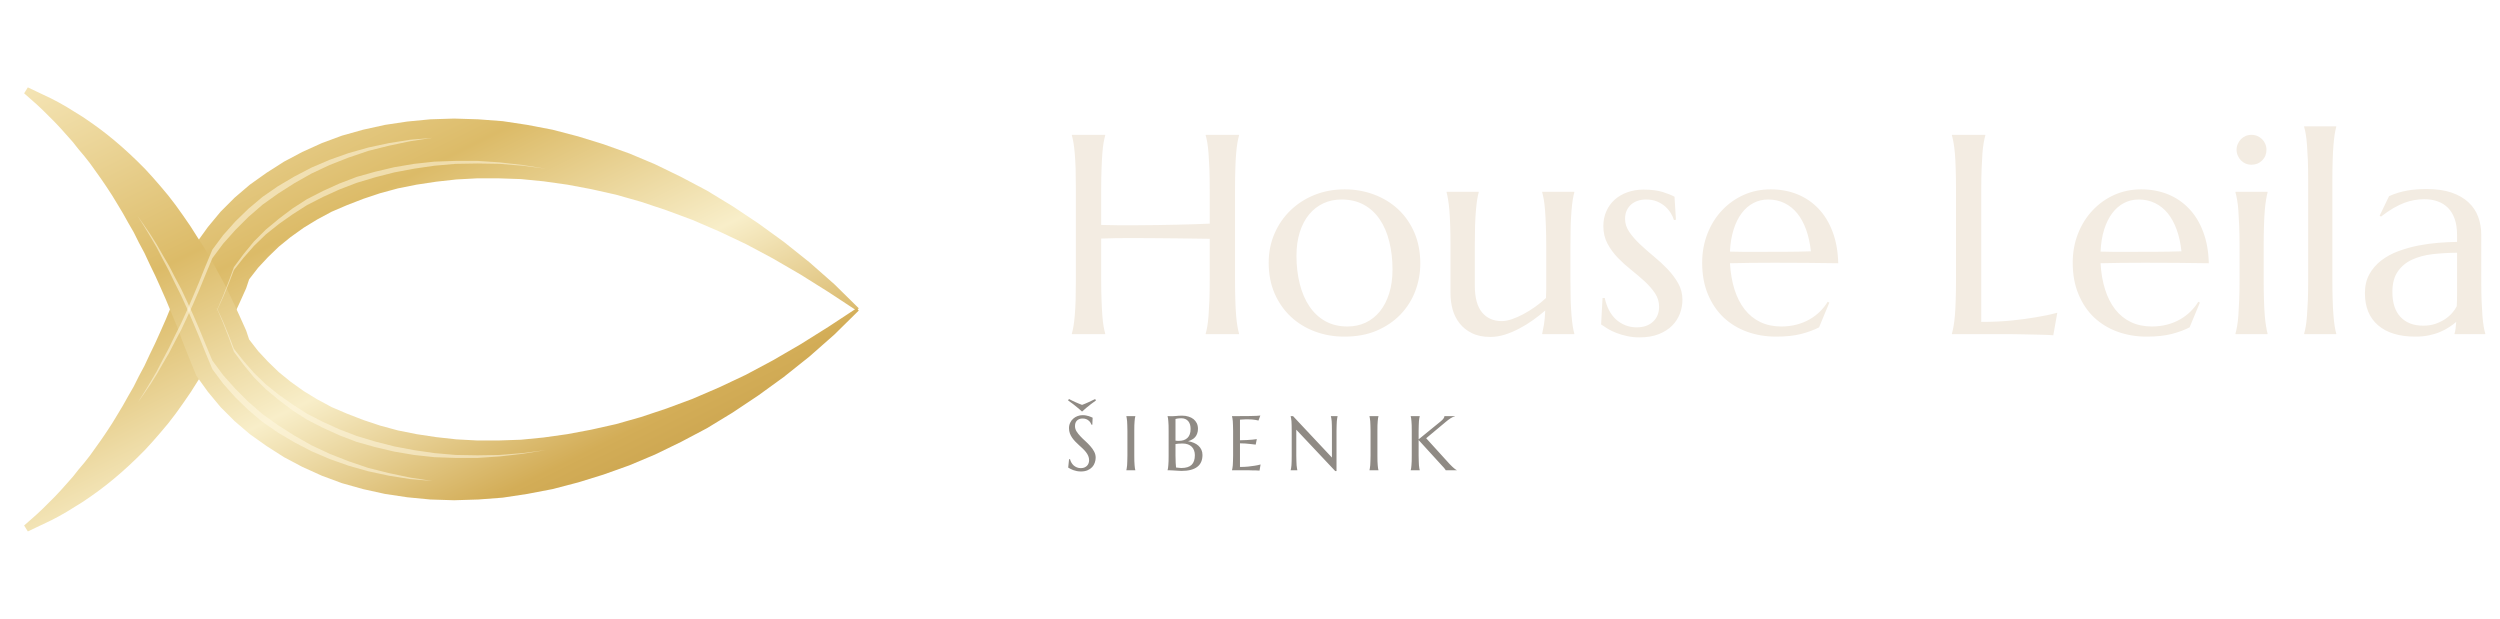
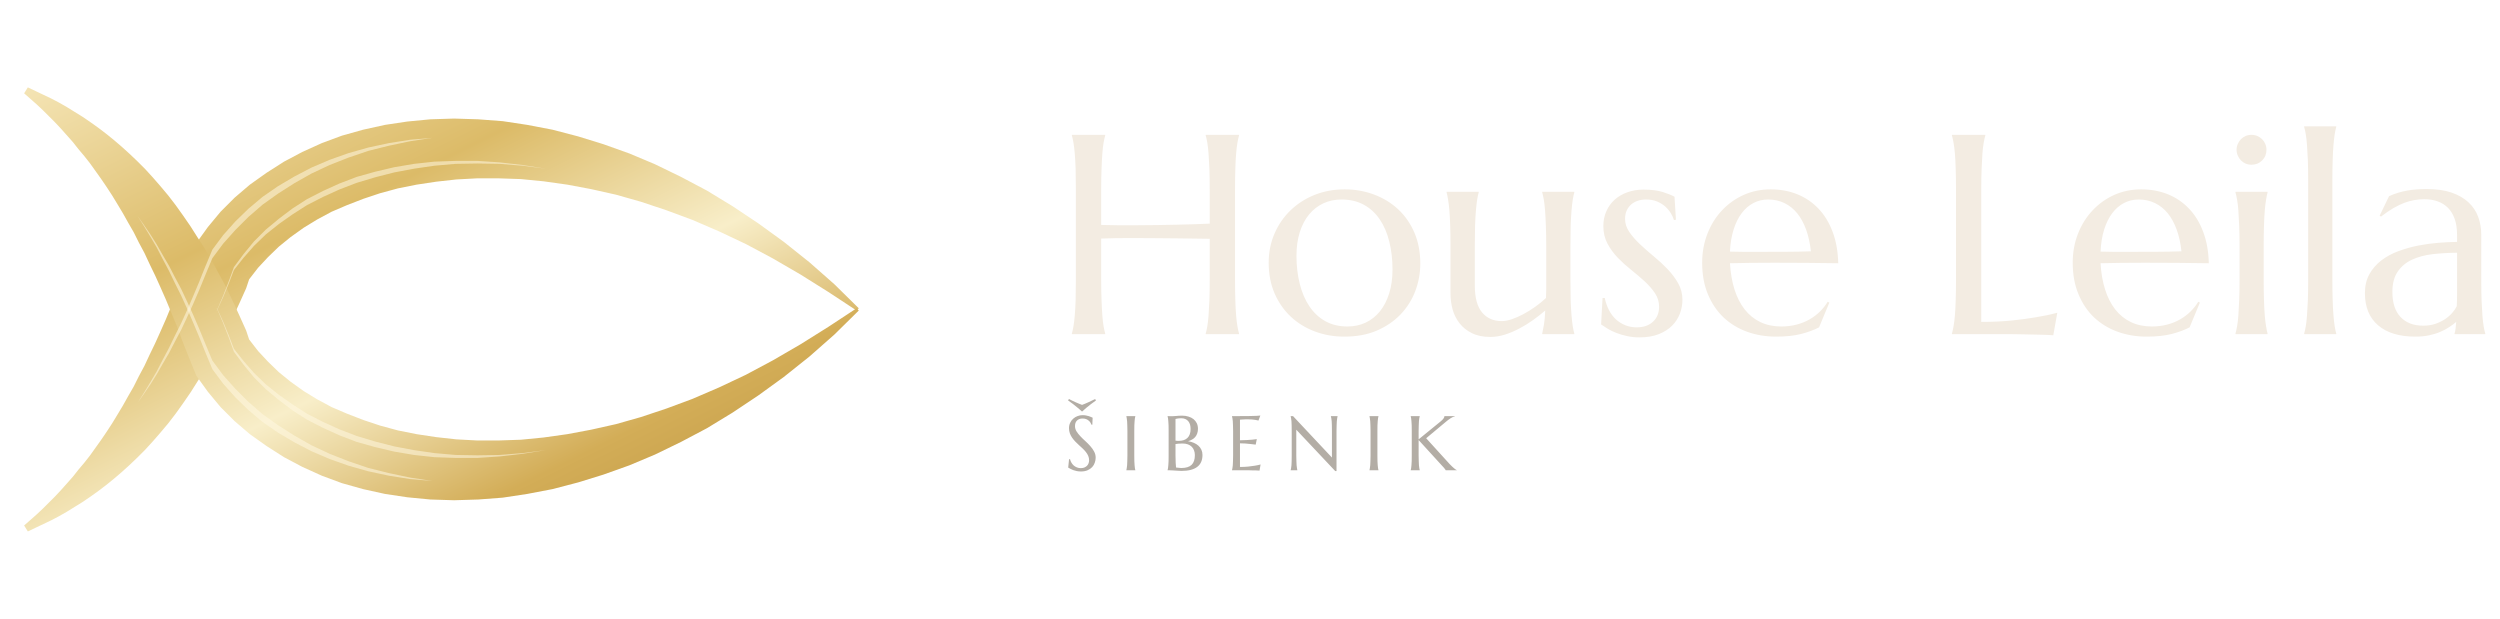
<svg xmlns="http://www.w3.org/2000/svg" viewBox="0 0 404 100" role="img" aria-label="House Leila, Šibenik">
  <defs>
    <linearGradient id="g" x1="0" y1="0" x2="1" y2="1">
      <stop offset="0" stop-color="#f4e4b4" />
      <stop offset=".3" stop-color="#dcbb68" />
      <stop offset=".55" stop-color="#f8eec9" />
      <stop offset=".78" stop-color="#d3ad57" />
      <stop offset="1" stop-color="#bb9440" />
    </linearGradient>
  </defs>
  <g transform="translate(0 5.0) scale(0.6)">
    <g fill="url(#g)">
      <path d="M7.5,134.8 9.6,133.8 11.7,132.8 13.8,131.8 15.9,130.7 18.0,129.5 20.1,128.2 22.2,126.9 24.4,125.4 26.5,123.9 28.6,122.3 30.7,120.6 32.8,118.8 34.9,116.9 37.0,114.9 39.1,112.8 41.2,110.5 43.2,108.2 45.3,105.7 47.3,103.1 49.3,100.3 51.3,97.4 53.2,94.4 55.2,91.3 57.1,88.0 59.0,84.5 60.9,81.0 62.7,77.2 64.5,73.3 66.3,69.3 67.1,66.9 69.5,63.8 72.2,60.9 75.1,58.1 78.3,55.5 81.8,53.0 85.4,50.8 89.3,48.7 93.5,46.9 97.9,45.2 102.4,43.7 107.2,42.4 112.2,41.4 117.5,40.6 122.9,40.0 128.5,39.7 134.3,39.7 140.3,39.9 146.4,40.5 152.8,41.4 159.2,42.6 165.9,44.1 172.6,46.0 179.5,48.3 186.5,50.9 193.7,54.0 200.9,57.4 208.2,61.3 215.6,65.6 223.1,70.3 230.7,75.3 L231.3,74.7 224.7,68.2 218.0,62.3 211.1,56.8 204.2,51.8 197.3,47.2 190.4,43.0 183.4,39.3 176.4,35.9 169.5,33.0 162.5,30.5 155.7,28.4 148.8,26.6 142.0,25.3 135.4,24.3 128.8,23.8 122.3,23.6 115.9,23.8 109.7,24.4 103.7,25.3 97.8,26.6 92.1,28.2 86.7,30.2 81.4,32.6 76.5,35.2 71.8,38.2 67.3,41.4 63.2,44.9 59.4,48.7 56.0,52.8 52.9,57.1 50.5,63.0 49.0,66.8 47.6,70.6 46.1,74.2 44.7,77.6 43.2,81.0 41.8,84.1 40.3,87.2 38.9,90.2 37.4,93.0 36.0,95.8 34.5,98.4 33.1,100.9 31.6,103.4 30.2,105.7 28.7,108.0 27.2,110.2 25.7,112.3 24.2,114.4 22.7,116.3 21.1,118.2 19.6,120.1 18.0,121.9 16.4,123.7 14.8,125.4 13.2,127.0 11.6,128.6 9.9,130.2 8.2,131.7 6.5,133.2 Z" />
      <path d="M6.5,16.8 8.2,18.3 9.9,19.8 11.6,21.4 13.2,23.0 14.8,24.6 16.4,26.3 18.0,28.1 19.6,29.9 21.1,31.8 22.7,33.7 24.2,35.6 25.7,37.7 27.2,39.8 28.7,42.0 30.2,44.3 31.6,46.6 33.1,49.1 34.5,51.6 36.0,54.2 37.4,57.0 38.9,59.8 40.3,62.8 41.8,65.9 43.2,69.0 44.7,72.4 46.1,75.8 47.6,79.4 49.0,83.2 50.5,87.0 52.9,92.9 56.0,97.2 59.4,101.3 63.2,105.1 67.3,108.6 71.8,111.8 76.5,114.8 81.4,117.4 86.7,119.8 92.1,121.8 97.8,123.4 103.7,124.7 109.7,125.6 115.9,126.2 122.3,126.4 128.8,126.2 135.4,125.7 142.0,124.7 148.8,123.4 155.7,121.6 162.5,119.5 169.5,117.0 176.4,114.1 183.4,110.7 190.4,107.0 197.3,102.8 204.2,98.2 211.1,93.2 218.0,87.7 224.7,81.8 231.3,75.3 L230.7,74.7 223.1,79.7 215.6,84.4 208.2,88.7 200.9,92.6 193.7,96.0 186.5,99.1 179.5,101.7 172.6,104.0 165.9,105.9 159.2,107.4 152.8,108.6 146.4,109.5 140.3,110.1 134.3,110.3 128.5,110.3 122.9,110.0 117.5,109.4 112.2,108.6 107.2,107.6 102.4,106.3 97.9,104.8 93.5,103.1 89.3,101.3 85.4,99.2 81.8,97.0 78.3,94.5 75.1,91.9 72.2,89.1 69.5,86.2 67.1,83.1 66.3,80.7 64.5,76.7 62.7,72.8 60.9,69.0 59.0,65.5 57.1,62.0 55.2,58.7 53.2,55.6 51.3,52.6 49.3,49.7 47.3,46.9 45.3,44.3 43.2,41.8 41.2,39.5 39.1,37.2 37.0,35.1 34.9,33.1 32.8,31.2 30.7,29.4 28.6,27.7 26.5,26.1 24.4,24.6 22.2,23.1 20.1,21.8 18.0,20.5 15.9,19.3 13.8,18.2 11.7,17.2 9.6,16.2 7.5,15.2 Z" />
    </g>
    <g>
      <path d="M37.1,100.1 38.8,97.4 40.5,94.6 42.2,91.7 43.8,88.6 45.5,85.4 47.1,82.1 48.8,78.7 50.4,75.2 52.0,71.5 53.6,67.7 55.2,63.7 57.2,58.9 60.1,55.0 63.4,51.3 66.9,47.9 70.7,44.7 74.9,41.8 79.3,39.2 83.9,36.8 88.8,34.7 93.9,32.9 99.2,31.4 104.8,30.2 110.5,29.3 116.4,28.8 L116.4,28.8 110.5,29.7 104.8,30.9 99.2,32.3 93.9,34.1 88.8,36.1 83.9,38.4 79.3,41.0 74.9,43.8 70.7,46.8 66.9,50.1 63.4,53.6 60.1,57.3 57.2,61.2 55.2,66.0 53.6,69.9 52.0,73.6 50.4,77.1 48.8,80.5 47.1,83.7 45.5,86.8 43.8,89.7 42.2,92.5 40.5,95.2 38.8,97.7 37.1,100.1 Z" fill="#fff8e2" opacity=".55" />
      <path d="M58.4,75.3 60.1,71.3 61.7,67.2 63.0,63.6 65.6,60.1 68.4,56.7 71.6,53.5 75.1,50.6 78.8,47.8 82.7,45.3 87.0,43.1 91.4,41.1 96.1,39.3 101.1,37.9 106.2,36.7 111.5,35.8 117.0,35.2 122.7,35.0 128.6,35.0 134.6,35.4 140.7,36.1 147.0,37.1 L147.0,37.1 140.7,36.3 134.6,35.8 128.6,35.7 122.7,35.8 117.0,36.3 111.5,37.1 106.2,38.1 101.1,39.4 96.1,40.9 91.4,42.7 87.0,44.7 82.7,46.9 78.8,49.4 75.1,52.0 71.6,54.8 68.4,57.9 65.6,61.1 63.0,64.4 61.7,67.8 60.1,71.7 58.4,75.4 Z" fill="#fff8e2" opacity=".55" />
      <path d="M37.1,49.9 38.8,52.3 40.5,54.8 42.2,57.5 43.8,60.3 45.5,63.2 47.1,66.3 48.8,69.5 50.4,72.9 52.0,76.4 53.6,80.1 55.2,84.0 57.2,88.8 60.1,92.7 63.4,96.4 66.9,99.9 70.7,103.2 74.9,106.2 79.3,109.0 83.9,111.6 88.8,113.9 93.9,115.9 99.2,117.7 104.8,119.1 110.5,120.3 116.4,121.2 L116.4,121.2 110.5,120.7 104.8,119.8 99.2,118.6 93.9,117.1 88.8,115.3 83.9,113.2 79.3,110.8 74.9,108.2 70.7,105.3 66.9,102.1 63.4,98.7 60.1,95.0 57.2,91.1 55.2,86.3 53.6,82.3 52.0,78.5 50.4,74.8 48.8,71.3 47.1,67.9 45.5,64.6 43.8,61.4 42.2,58.3 40.5,55.4 38.8,52.6 37.1,49.9 Z" fill="#fff8e2" opacity=".55" />
      <path d="M58.4,74.6 60.1,78.3 61.7,82.2 63.0,85.6 65.6,88.9 68.4,92.1 71.6,95.2 75.1,98.0 78.8,100.6 82.7,103.1 87.0,105.3 91.4,107.3 96.1,109.1 101.1,110.6 106.2,111.9 111.5,112.9 117.0,113.7 122.7,114.2 128.6,114.3 134.6,114.2 140.7,113.7 147.0,112.9 L147.0,112.9 140.7,113.9 134.6,114.6 128.6,115.0 122.7,115.0 117.0,114.8 111.5,114.2 106.2,113.3 101.1,112.1 96.1,110.7 91.4,108.9 87.0,106.9 82.7,104.7 78.8,102.2 75.1,99.4 71.6,96.5 68.4,93.3 65.6,89.9 63.0,86.4 61.7,82.8 60.1,78.7 58.4,74.7 Z" fill="#fff8e2" opacity=".55" />
    </g>
  </g>
  <g transform="translate(170.0 54)">
    <path d="M25.49 -15.41Q24.59 -15.43 23.25 -15.44Q21.9 -15.45 20.32 -15.48Q18.73 -15.5 17.01 -15.51Q15.3 -15.52 13.66 -15.53Q12.02 -15.54 10.53 -15.52Q9.05 -15.5 7.95 -15.45V-8.78Q7.95 -6.87 8.01 -5.45Q8.06 -4.02 8.14 -2.99Q8.22 -1.95 8.34 -1.26Q8.47 -0.56 8.6 -0.09V0H3.21V-0.09Q3.35 -0.56 3.47 -1.26Q3.59 -1.95 3.68 -2.99Q3.77 -4.02 3.82 -5.45Q3.86 -6.87 3.86 -8.78V-23.4Q3.86 -25.31 3.82 -26.74Q3.77 -28.17 3.68 -29.21Q3.59 -30.25 3.47 -30.95Q3.35 -31.65 3.21 -32.12V-32.21H8.6V-32.12Q8.47 -31.65 8.34 -30.95Q8.22 -30.25 8.14 -29.21Q8.06 -28.17 8.01 -26.74Q7.95 -25.31 7.95 -23.4V-17.65Q9.12 -17.61 10.6 -17.6Q12.08 -17.59 13.7 -17.6Q15.32 -17.61 16.99 -17.63Q18.67 -17.65 20.23 -17.69Q21.79 -17.72 23.15 -17.77Q24.5 -17.81 25.49 -17.86V-23.4Q25.49 -25.31 25.44 -26.74Q25.38 -28.17 25.3 -29.21Q25.22 -30.25 25.1 -30.95Q24.98 -31.65 24.84 -32.12V-32.21H30.23V-32.12Q30.1 -31.65 29.97 -30.95Q29.85 -30.25 29.76 -29.21Q29.67 -28.17 29.63 -26.74Q29.58 -25.31 29.58 -23.4V-8.78Q29.58 -6.87 29.63 -5.45Q29.67 -4.02 29.76 -2.99Q29.85 -1.95 29.97 -1.26Q30.1 -0.56 30.23 -0.09V0H24.84V-0.09Q24.98 -0.56 25.1 -1.26Q25.22 -1.95 25.3 -2.99Q25.38 -4.02 25.44 -5.45Q25.49 -6.87 25.49 -8.78ZM35.02 -11.54Q35.02 -14.08 35.96 -16.25Q36.9 -18.42 38.55 -20.01Q40.21 -21.61 42.45 -22.51Q44.7 -23.4 47.28 -23.4Q49.82 -23.4 52.05 -22.56Q54.29 -21.72 55.95 -20.17Q57.61 -18.62 58.57 -16.4Q59.52 -14.17 59.52 -11.41Q59.52 -9.1 58.71 -6.96Q57.9 -4.83 56.33 -3.19Q54.76 -1.55 52.48 -0.57Q50.2 0.4 47.24 0.4Q44.72 0.4 42.5 -0.43Q40.27 -1.26 38.61 -2.81Q36.95 -4.36 35.98 -6.57Q35.02 -8.78 35.02 -11.54ZM47.75 -1.24Q49.35 -1.24 50.68 -1.86Q52.02 -2.49 52.99 -3.68Q53.95 -4.87 54.49 -6.58Q55.03 -8.29 55.03 -10.44Q55.03 -12.87 54.51 -14.95Q54 -17.03 52.97 -18.54Q51.95 -20.06 50.4 -20.91Q48.85 -21.76 46.79 -21.76Q45.19 -21.76 43.87 -21.15Q42.54 -20.53 41.56 -19.36Q40.59 -18.19 40.05 -16.5Q39.51 -14.8 39.51 -12.65Q39.51 -10.22 40.04 -8.13Q40.56 -6.04 41.6 -4.5Q42.63 -2.96 44.17 -2.1Q45.71 -1.24 47.75 -1.24ZM68.33 -7.86Q68.33 -4.9 69.51 -3.5Q70.68 -2.11 72.68 -2.11Q73.4 -2.11 74.3 -2.41Q75.2 -2.72 76.15 -3.22Q77.11 -3.73 78.06 -4.4Q79.02 -5.08 79.83 -5.84Q79.87 -6.49 79.87 -7.22Q79.87 -7.95 79.87 -8.78V-14.22Q79.87 -16.13 79.81 -17.55Q79.76 -18.98 79.68 -20.01Q79.6 -21.05 79.48 -21.74Q79.35 -22.44 79.22 -22.91V-23H84.41V-22.91Q84.27 -22.44 84.16 -21.74Q84.05 -21.05 83.96 -20.01Q83.87 -18.98 83.82 -17.55Q83.78 -16.13 83.78 -14.22V-8.78Q83.78 -6.87 83.82 -5.45Q83.87 -4.02 83.96 -2.99Q84.05 -1.95 84.16 -1.26Q84.27 -0.56 84.41 -0.09V0H79.22V-0.09Q79.35 -0.65 79.5 -1.53Q79.65 -2.4 79.71 -3.82Q78.79 -3.03 77.73 -2.27Q76.66 -1.5 75.5 -0.9Q74.35 -0.29 73.17 0.08Q71.99 0.45 70.84 0.45Q69.09 0.45 67.87 -0.16Q66.64 -0.76 65.87 -1.75Q65.09 -2.74 64.74 -4Q64.4 -5.26 64.4 -6.58V-14.22Q64.4 -16.13 64.35 -17.55Q64.31 -18.98 64.22 -20.01Q64.13 -21.05 64.01 -21.74Q63.9 -22.44 63.77 -22.91V-23H68.96V-22.91Q68.82 -22.44 68.71 -21.74Q68.6 -21.05 68.51 -20.01Q68.42 -18.98 68.37 -17.55Q68.33 -16.13 68.33 -14.22ZM100.83 -18.49 100.51 -18.44Q100.36 -18.96 100.01 -19.54Q99.66 -20.12 99.11 -20.62Q98.56 -21.11 97.78 -21.44Q97.01 -21.76 96 -21.76Q95.3 -21.76 94.68 -21.56Q94.07 -21.36 93.61 -20.97Q93.15 -20.57 92.88 -19.99Q92.61 -19.41 92.61 -18.62Q92.61 -17.52 93.29 -16.52Q93.98 -15.52 95.01 -14.54Q96.04 -13.57 97.24 -12.58Q98.45 -11.59 99.48 -10.51Q100.51 -9.43 101.2 -8.21Q101.88 -6.99 101.88 -5.57Q101.88 -4.42 101.48 -3.34Q101.07 -2.25 100.23 -1.39Q99.39 -0.54 98.08 -0.01Q96.76 0.52 94.94 0.52Q93.86 0.52 92.93 0.31Q92 0.11 91.23 -0.19Q90.45 -0.49 89.83 -0.86Q89.21 -1.24 88.74 -1.57L88.97 -5.84H89.33Q89.55 -4.78 90 -3.91Q90.45 -3.03 91.11 -2.41Q91.78 -1.8 92.63 -1.45Q93.48 -1.1 94.49 -1.1Q96.16 -1.1 97.13 -2.02Q98.11 -2.94 98.11 -4.42Q98.11 -5.62 97.45 -6.61Q96.78 -7.61 95.77 -8.54Q94.76 -9.46 93.61 -10.38Q92.45 -11.3 91.44 -12.34Q90.43 -13.39 89.77 -14.63Q89.1 -15.88 89.1 -17.47Q89.1 -18.78 89.59 -19.87Q90.07 -20.96 90.93 -21.73Q91.8 -22.51 92.99 -22.93Q94.18 -23.36 95.59 -23.36Q97.46 -23.36 98.7 -22.97Q99.95 -22.57 100.6 -22.21ZM117.02 0.4Q114.53 0.4 112.35 -0.38Q110.17 -1.17 108.55 -2.68Q106.94 -4.2 106 -6.44Q105.07 -8.67 105.07 -11.54Q105.07 -14.08 105.93 -16.25Q106.78 -18.42 108.28 -20.01Q109.79 -21.61 111.8 -22.51Q113.81 -23.4 116.15 -23.4Q118.46 -23.4 120.44 -22.61Q122.41 -21.81 123.86 -20.29Q125.31 -18.78 126.15 -16.54Q126.99 -14.31 127.06 -11.46Q124.52 -11.5 121.99 -11.52Q119.45 -11.54 116.71 -11.54Q114.75 -11.54 112.9 -11.52Q111.05 -11.5 109.56 -11.46Q109.7 -9.12 110.29 -7.23Q110.89 -5.35 111.93 -4.01Q112.98 -2.67 114.47 -1.95Q115.97 -1.24 117.85 -1.24Q119.16 -1.24 120.31 -1.54Q121.47 -1.84 122.41 -2.38Q123.36 -2.92 124.1 -3.65Q124.84 -4.38 125.35 -5.23L125.62 -5.1L123.96 -1.1Q122.75 -0.47 121.06 -0.03Q119.38 0.4 117.02 0.4ZM114.03 -13.3Q116.28 -13.3 118.54 -13.31Q120.79 -13.32 122.64 -13.39Q122.43 -15.34 121.87 -16.89Q121.31 -18.44 120.44 -19.52Q119.56 -20.6 118.37 -21.18Q117.18 -21.76 115.74 -21.76Q114.44 -21.76 113.35 -21.19Q112.26 -20.62 111.45 -19.54Q110.64 -18.46 110.15 -16.9Q109.65 -15.34 109.56 -13.34Q110.58 -13.3 111.7 -13.3Q112.82 -13.3 114.03 -13.3ZM150.17 -1.98Q152.82 -1.98 155.05 -2.2Q157.27 -2.43 158.93 -2.72Q160.87 -3.03 162.46 -3.46L161.81 0.18Q161.54 0.16 161 0.13Q160.46 0.11 159.8 0.09Q159.14 0.07 158.41 0.06Q157.68 0.04 157.02 0.03Q156.37 0.02 155.87 0.01Q155.36 0 155.14 0H145.43V-0.09Q145.57 -0.56 145.69 -1.26Q145.82 -1.95 145.91 -2.99Q146 -4.02 146.04 -5.45Q146.09 -6.87 146.09 -8.78V-23.4Q146.09 -25.31 146.04 -26.74Q146 -28.17 145.91 -29.21Q145.82 -30.25 145.69 -30.95Q145.57 -31.65 145.43 -32.12V-32.21H150.83V-32.12Q150.69 -31.65 150.57 -30.95Q150.44 -30.25 150.36 -29.21Q150.29 -28.17 150.23 -26.74Q150.17 -25.31 150.17 -23.4ZM176.9 0.4Q174.41 0.4 172.23 -0.38Q170.05 -1.17 168.43 -2.68Q166.82 -4.2 165.89 -6.44Q164.95 -8.67 164.95 -11.54Q164.95 -14.08 165.81 -16.25Q166.66 -18.42 168.17 -20.01Q169.67 -21.61 171.68 -22.51Q173.69 -23.4 176.03 -23.4Q178.34 -23.4 180.32 -22.61Q182.29 -21.81 183.74 -20.29Q185.19 -18.78 186.03 -16.54Q186.88 -14.31 186.94 -11.46Q184.4 -11.5 181.87 -11.52Q179.33 -11.54 176.59 -11.54Q174.63 -11.54 172.78 -11.52Q170.93 -11.5 169.45 -11.46Q169.58 -9.12 170.18 -7.23Q170.77 -5.35 171.81 -4.01Q172.86 -2.67 174.35 -1.95Q175.85 -1.24 177.73 -1.24Q179.04 -1.24 180.19 -1.54Q181.35 -1.84 182.29 -2.38Q183.24 -2.92 183.98 -3.65Q184.72 -4.38 185.24 -5.23L185.5 -5.1L183.84 -1.1Q182.63 -0.47 180.95 -0.03Q179.26 0.4 176.9 0.4ZM173.92 -13.3Q176.16 -13.3 178.42 -13.31Q180.68 -13.32 182.52 -13.39Q182.32 -15.34 181.75 -16.89Q181.19 -18.44 180.32 -19.52Q179.44 -20.6 178.25 -21.18Q177.06 -21.76 175.62 -21.76Q174.32 -21.76 173.23 -21.19Q172.14 -20.62 171.33 -19.54Q170.52 -18.46 170.03 -16.9Q169.54 -15.34 169.45 -13.34Q170.46 -13.3 171.58 -13.3Q172.7 -13.3 173.92 -13.3ZM191.91 -14.22Q191.91 -16.13 191.85 -17.55Q191.79 -18.98 191.72 -20.01Q191.64 -21.05 191.51 -21.74Q191.39 -22.44 191.25 -22.91V-23H196.44V-22.91Q196.31 -22.44 196.2 -21.74Q196.08 -21.05 195.99 -20.01Q195.9 -18.98 195.86 -17.55Q195.81 -16.13 195.81 -14.22V-8.78Q195.81 -6.87 195.86 -5.45Q195.9 -4.02 195.99 -2.99Q196.08 -1.95 196.2 -1.26Q196.31 -0.56 196.44 -0.09V0H191.25V-0.09Q191.39 -0.56 191.51 -1.26Q191.64 -1.95 191.72 -2.99Q191.79 -4.02 191.85 -5.45Q191.91 -6.87 191.91 -8.78ZM191.43 -29.81Q191.43 -30.3 191.63 -30.74Q191.82 -31.18 192.13 -31.5Q192.45 -31.83 192.88 -32.02Q193.32 -32.21 193.84 -32.21Q194.35 -32.21 194.79 -32.02Q195.23 -31.83 195.56 -31.5Q195.88 -31.18 196.07 -30.74Q196.26 -30.3 196.26 -29.81Q196.26 -28.77 195.57 -28.08Q194.87 -27.38 193.84 -27.38Q193.32 -27.38 192.88 -27.57Q192.45 -27.76 192.13 -28.09Q191.82 -28.41 191.63 -28.85Q191.43 -29.29 191.43 -29.81ZM203 -24.8Q203 -26.71 202.95 -28.13Q202.89 -29.56 202.81 -30.59Q202.73 -31.62 202.61 -32.32Q202.49 -33.02 202.35 -33.49V-33.58H207.54V-33.49Q207.4 -33.02 207.29 -32.32Q207.18 -31.62 207.09 -30.59Q207 -29.56 206.96 -28.13Q206.91 -26.71 206.91 -24.8V-8.78Q206.91 -6.87 206.96 -5.45Q207 -4.02 207.09 -2.99Q207.18 -1.95 207.29 -1.26Q207.4 -0.56 207.54 -0.09V0H202.35V-0.09Q202.49 -0.56 202.61 -1.26Q202.73 -1.95 202.81 -2.99Q202.89 -4.02 202.95 -5.45Q203 -6.87 203 -8.78ZM212.17 -6.63Q212.17 -8.4 212.9 -9.7Q213.63 -11.01 214.84 -11.93Q216.05 -12.85 217.6 -13.42Q219.15 -13.99 220.81 -14.32Q222.48 -14.64 224.09 -14.77Q225.71 -14.89 227.06 -14.91V-16.06Q227.06 -17.54 226.68 -18.62Q226.29 -19.7 225.6 -20.41Q224.9 -21.11 223.92 -21.46Q222.95 -21.81 221.78 -21.81Q220.97 -21.81 220.18 -21.67Q219.4 -21.54 218.56 -21.23Q217.71 -20.91 216.78 -20.37Q215.85 -19.83 214.77 -19L214.55 -19.14L216.07 -22.3Q216.82 -22.64 217.53 -22.85Q218.25 -23.07 218.99 -23.2Q219.74 -23.34 220.51 -23.39Q221.29 -23.45 222.14 -23.45Q224.5 -23.45 226.17 -22.88Q227.84 -22.3 228.91 -21.3Q229.98 -20.3 230.47 -18.97Q230.97 -17.63 230.97 -16.1V-8.78Q230.97 -6.87 231.02 -5.45Q231.08 -4.02 231.16 -2.99Q231.24 -1.95 231.36 -1.26Q231.48 -0.56 231.62 -0.09V0H226.65V-0.09Q226.77 -0.45 226.82 -0.9Q226.88 -1.35 226.92 -1.98Q226.45 -1.57 225.81 -1.15Q225.17 -0.72 224.35 -0.37Q223.53 -0.02 222.53 0.19Q221.53 0.4 220.34 0.4Q216.43 0.4 214.3 -1.43Q212.17 -3.26 212.17 -6.63ZM227.06 -13.16Q225.01 -13.14 223.13 -12.93Q221.24 -12.71 219.79 -12.04Q218.34 -11.37 217.48 -10.12Q216.61 -8.87 216.61 -6.81Q216.61 -4.16 217.94 -2.76Q219.26 -1.37 221.6 -1.37Q222.68 -1.37 223.56 -1.67Q224.45 -1.98 225.14 -2.44Q225.82 -2.9 226.29 -3.45Q226.77 -4 227.01 -4.51Q227.06 -5.37 227.06 -6.41Q227.06 -7.46 227.06 -8.78Z" fill="#f3ece2" />
    <g transform="translate(2 22)">
-       <path d="M4.52 -7.36H4.39Q4.34 -7.5 4.23 -7.68Q4.13 -7.86 3.95 -8.01Q3.78 -8.17 3.53 -8.27Q3.28 -8.37 2.95 -8.37Q2.65 -8.37 2.42 -8.28Q2.19 -8.19 2.03 -8.03Q1.87 -7.86 1.79 -7.64Q1.72 -7.41 1.72 -7.14Q1.72 -6.7 1.96 -6.3Q2.21 -5.9 2.58 -5.51Q2.95 -5.11 3.39 -4.72Q3.82 -4.33 4.19 -3.91Q4.57 -3.49 4.81 -3.03Q5.06 -2.57 5.06 -2.04Q5.06 -1.64 4.92 -1.24Q4.79 -0.84 4.5 -0.52Q4.21 -0.21 3.76 -0.01Q3.31 0.19 2.69 0.19Q2.34 0.19 2.02 0.13Q1.71 0.06 1.44 -0.03Q1.18 -0.13 0.97 -0.24Q0.76 -0.35 0.62 -0.44L0.76 -1.79H0.92Q0.98 -1.5 1.14 -1.24Q1.29 -0.98 1.51 -0.78Q1.73 -0.59 2.02 -0.47Q2.31 -0.35 2.65 -0.35Q2.96 -0.35 3.21 -0.44Q3.45 -0.54 3.63 -0.7Q3.81 -0.87 3.9 -1.1Q4 -1.34 4 -1.61Q4 -2 3.86 -2.32Q3.72 -2.65 3.49 -2.94Q3.26 -3.23 2.97 -3.51Q2.68 -3.78 2.37 -4.06Q2.07 -4.34 1.78 -4.63Q1.49 -4.93 1.26 -5.26Q1.03 -5.59 0.89 -5.97Q0.75 -6.35 0.75 -6.81Q0.75 -7.29 0.94 -7.68Q1.12 -8.07 1.43 -8.34Q1.74 -8.62 2.13 -8.76Q2.52 -8.91 2.94 -8.91Q3.24 -8.91 3.5 -8.86Q3.75 -8.81 3.96 -8.75Q4.16 -8.68 4.32 -8.61Q4.47 -8.54 4.57 -8.5ZM2.86 -9.49Q2.5 -9.81 2.12 -10.13Q1.79 -10.4 1.4 -10.71Q1 -11.02 0.6 -11.29L0.74 -11.52Q1.01 -11.38 1.3 -11.24Q1.59 -11.1 1.86 -10.98Q2.14 -10.85 2.4 -10.75Q2.65 -10.64 2.86 -10.57Q3.06 -10.64 3.32 -10.75Q3.58 -10.86 3.85 -10.98Q4.13 -11.11 4.42 -11.25Q4.71 -11.38 4.97 -11.52L5.11 -11.29Q4.71 -11.02 4.32 -10.71Q3.92 -10.4 3.59 -10.13Q3.21 -9.81 2.86 -9.49ZM10.02 -0.02Q10.05 -0.15 10.08 -0.34Q10.11 -0.53 10.14 -0.81Q10.16 -1.09 10.17 -1.48Q10.19 -1.87 10.19 -2.39V-6.36Q10.19 -6.88 10.17 -7.27Q10.16 -7.65 10.14 -7.94Q10.11 -8.22 10.08 -8.41Q10.05 -8.6 10.02 -8.73V-8.75H11.47V-8.73Q11.44 -8.6 11.4 -8.41Q11.37 -8.22 11.35 -7.94Q11.33 -7.65 11.31 -7.27Q11.3 -6.88 11.3 -6.36V-2.39Q11.3 -1.87 11.31 -1.48Q11.33 -1.09 11.35 -0.81Q11.37 -0.53 11.4 -0.34Q11.44 -0.15 11.47 -0.02V0H10.02ZM16.85 -6.36Q16.85 -6.88 16.84 -7.27Q16.83 -7.65 16.8 -7.94Q16.78 -8.22 16.75 -8.41Q16.71 -8.6 16.68 -8.73V-8.75Q16.8 -8.75 16.93 -8.75Q17.05 -8.74 17.19 -8.74Q17.33 -8.74 17.49 -8.74Q17.71 -8.74 18.08 -8.78Q18.46 -8.83 19.05 -8.83Q19.6 -8.83 20.06 -8.68Q20.53 -8.54 20.87 -8.27Q21.2 -8 21.4 -7.61Q21.59 -7.21 21.59 -6.71Q21.59 -6.29 21.47 -5.96Q21.36 -5.63 21.15 -5.38Q20.94 -5.13 20.64 -4.97Q20.34 -4.8 19.99 -4.7Q20.51 -4.62 20.94 -4.43Q21.36 -4.25 21.67 -3.97Q21.98 -3.69 22.15 -3.31Q22.32 -2.94 22.32 -2.48Q22.32 -1.19 21.47 -0.55Q20.62 0.1 18.93 0.1Q18.74 0.1 18.5 0.08Q18.26 0.07 18 0.05Q17.75 0.03 17.51 0.02Q17.26 0 17.08 0H16.68V-0.02Q16.71 -0.15 16.75 -0.34Q16.78 -0.53 16.8 -0.81Q16.83 -1.09 16.84 -1.48Q16.85 -1.87 16.85 -2.39ZM19.09 -4.33Q18.68 -4.33 18.4 -4.3Q18.12 -4.27 17.96 -4.24V-2.39Q17.96 -1.67 17.99 -1.21Q18.01 -0.74 18.05 -0.45Q18.29 -0.42 18.52 -0.4Q18.75 -0.37 18.89 -0.37Q20.03 -0.37 20.56 -0.88Q21.09 -1.39 21.09 -2.45Q21.09 -2.86 20.96 -3.21Q20.84 -3.55 20.59 -3.8Q20.34 -4.05 19.97 -4.19Q19.59 -4.33 19.09 -4.33ZM17.96 -4.79Q18.13 -4.77 18.27 -4.76Q18.4 -4.76 18.56 -4.76Q18.97 -4.76 19.31 -4.88Q19.65 -5 19.9 -5.24Q20.14 -5.47 20.27 -5.83Q20.4 -6.19 20.4 -6.67Q20.4 -7.06 20.31 -7.39Q20.21 -7.71 20.02 -7.94Q19.82 -8.17 19.54 -8.29Q19.26 -8.41 18.9 -8.41Q18.67 -8.41 18.5 -8.39Q18.32 -8.37 18.2 -8.35Q18.06 -8.33 17.96 -8.29ZM27.09 -8.75Q27.85 -8.75 28.61 -8.76Q29.36 -8.76 29.99 -8.77Q30.62 -8.78 31.06 -8.8Q31.51 -8.82 31.67 -8.85L31.37 -8.04Q31.17 -8.09 30.9 -8.14Q30.67 -8.17 30.33 -8.21Q30 -8.24 29.57 -8.24Q29.42 -8.24 29.22 -8.23Q29.01 -8.22 28.82 -8.21Q28.6 -8.2 28.38 -8.18V-4.85Q29 -4.86 29.51 -4.89Q30.02 -4.92 30.37 -4.95Q30.79 -4.99 31.1 -5.04L30.92 -4.15Q30.49 -4.21 30.05 -4.25Q29.68 -4.3 29.23 -4.33Q28.79 -4.36 28.38 -4.36V-0.54Q29.1 -0.54 29.7 -0.6Q30.3 -0.66 30.76 -0.74Q31.28 -0.82 31.71 -0.94L31.54 0.05Q31.46 0.04 31.32 0.04Q31.17 0.03 30.99 0.02Q30.81 0.02 30.61 0.02Q30.41 0.01 30.24 0.01Q30.06 0.01 29.92 0Q29.79 0 29.73 0H27.09V-0.02Q27.13 -0.15 27.16 -0.34Q27.19 -0.53 27.22 -0.81Q27.24 -1.09 27.25 -1.48Q27.27 -1.87 27.27 -2.39V-6.36Q27.27 -6.88 27.25 -7.27Q27.24 -7.65 27.22 -7.94Q27.19 -8.22 27.16 -8.41Q27.13 -8.6 27.09 -8.73V-8.75ZM36.96 -8.75 43.24 -2.06V-6.36Q43.24 -6.88 43.23 -7.27Q43.22 -7.65 43.2 -7.94Q43.17 -8.22 43.14 -8.41Q43.1 -8.6 43.07 -8.73V-8.75H44.15V-8.73Q44.12 -8.6 44.09 -8.41Q44.06 -8.22 44.03 -7.94Q44.01 -7.65 44 -7.27Q43.98 -6.88 43.98 -6.36V0.12H43.77L37.48 -6.56V-2.39Q37.48 -1.87 37.5 -1.48Q37.51 -1.09 37.53 -0.81Q37.56 -0.53 37.59 -0.34Q37.62 -0.15 37.65 -0.02V0H36.57V-0.02Q36.6 -0.15 36.64 -0.34Q36.67 -0.53 36.7 -0.81Q36.72 -1.09 36.73 -1.48Q36.74 -1.87 36.74 -2.39V-6.36Q36.74 -6.88 36.73 -7.27Q36.72 -7.65 36.7 -7.94Q36.67 -8.22 36.64 -8.41Q36.6 -8.6 36.57 -8.73V-8.75ZM49.31 -0.02Q49.34 -0.15 49.37 -0.34Q49.4 -0.53 49.43 -0.81Q49.45 -1.09 49.46 -1.48Q49.48 -1.87 49.48 -2.39V-6.36Q49.48 -6.88 49.46 -7.27Q49.45 -7.65 49.43 -7.94Q49.4 -8.22 49.37 -8.41Q49.34 -8.6 49.31 -8.73V-8.75H50.76V-8.73Q50.73 -8.6 50.69 -8.41Q50.66 -8.22 50.64 -7.94Q50.62 -7.65 50.6 -7.27Q50.59 -6.88 50.59 -6.36V-2.39Q50.59 -1.87 50.6 -1.48Q50.62 -1.09 50.64 -0.81Q50.66 -0.53 50.69 -0.34Q50.73 -0.15 50.76 -0.02V0H49.31ZM55.97 -0.02Q56 -0.15 56.04 -0.34Q56.07 -0.53 56.09 -0.81Q56.12 -1.09 56.13 -1.48Q56.14 -1.87 56.14 -2.39V-6.36Q56.14 -6.88 56.13 -7.27Q56.12 -7.65 56.09 -7.94Q56.07 -8.22 56.04 -8.41Q56 -8.6 55.97 -8.73V-8.75H57.43V-8.73Q57.39 -8.6 57.36 -8.41Q57.33 -8.22 57.3 -7.94Q57.28 -7.65 57.27 -7.27Q57.25 -6.88 57.25 -6.36V-5L60.82 -7.91Q61.42 -8.4 61.42 -8.75H63.13V-8.73Q62.77 -8.64 62.4 -8.4Q62.03 -8.16 61.62 -7.81L58.47 -5.18L62.26 -1.01Q62.5 -0.77 62.66 -0.61Q62.83 -0.45 62.96 -0.34Q63.09 -0.23 63.19 -0.16Q63.3 -0.09 63.42 -0.02V0H61.63Q61.6 -0.05 61.55 -0.14Q61.49 -0.23 61.41 -0.32Q61.34 -0.41 61.25 -0.51Q61.16 -0.6 61.08 -0.69L57.25 -4.89V-2.39Q57.25 -1.87 57.27 -1.48Q57.28 -1.09 57.3 -0.81Q57.33 -0.53 57.36 -0.34Q57.39 -0.15 57.43 -0.02V0H55.97Z" fill="#8f8a84" />
+       <path d="M4.52 -7.36H4.39Q4.34 -7.5 4.23 -7.68Q4.13 -7.86 3.95 -8.01Q3.78 -8.17 3.53 -8.27Q3.28 -8.37 2.95 -8.37Q2.65 -8.37 2.42 -8.28Q2.19 -8.19 2.03 -8.03Q1.87 -7.86 1.79 -7.64Q1.72 -7.41 1.72 -7.14Q1.72 -6.7 1.96 -6.3Q2.21 -5.9 2.58 -5.51Q2.95 -5.11 3.39 -4.72Q3.82 -4.33 4.19 -3.91Q4.57 -3.49 4.81 -3.03Q5.06 -2.57 5.06 -2.04Q5.06 -1.64 4.92 -1.24Q4.79 -0.84 4.5 -0.52Q4.21 -0.21 3.76 -0.01Q3.31 0.19 2.69 0.19Q2.34 0.19 2.02 0.13Q1.71 0.06 1.44 -0.03Q1.18 -0.13 0.97 -0.24Q0.76 -0.35 0.62 -0.44L0.76 -1.79H0.92Q0.98 -1.5 1.14 -1.24Q1.29 -0.98 1.51 -0.78Q1.73 -0.59 2.02 -0.47Q2.31 -0.35 2.65 -0.35Q2.96 -0.35 3.21 -0.44Q3.45 -0.54 3.63 -0.7Q3.81 -0.87 3.9 -1.1Q4 -1.34 4 -1.61Q4 -2 3.86 -2.32Q3.72 -2.65 3.49 -2.94Q3.26 -3.23 2.97 -3.51Q2.68 -3.78 2.37 -4.06Q2.07 -4.34 1.78 -4.63Q1.49 -4.93 1.26 -5.26Q1.03 -5.59 0.89 -5.97Q0.75 -6.35 0.75 -6.81Q0.75 -7.29 0.94 -7.68Q1.12 -8.07 1.43 -8.34Q1.74 -8.62 2.13 -8.76Q2.52 -8.91 2.94 -8.91Q3.24 -8.91 3.5 -8.86Q3.75 -8.81 3.96 -8.75Q4.16 -8.68 4.32 -8.61Q4.47 -8.54 4.57 -8.5ZM2.86 -9.49Q2.5 -9.81 2.12 -10.13Q1.79 -10.4 1.4 -10.71Q1 -11.02 0.6 -11.29L0.74 -11.52Q1.01 -11.38 1.3 -11.24Q1.59 -11.1 1.86 -10.98Q2.14 -10.85 2.4 -10.75Q2.65 -10.64 2.86 -10.57Q3.06 -10.64 3.32 -10.75Q3.58 -10.86 3.85 -10.98Q4.13 -11.11 4.42 -11.25Q4.71 -11.38 4.97 -11.52L5.11 -11.29Q4.71 -11.02 4.32 -10.71Q3.92 -10.4 3.59 -10.13Q3.21 -9.81 2.86 -9.49ZM10.02 -0.02Q10.05 -0.15 10.08 -0.34Q10.11 -0.53 10.14 -0.81Q10.16 -1.09 10.17 -1.48Q10.19 -1.87 10.19 -2.39V-6.36Q10.19 -6.88 10.17 -7.27Q10.16 -7.65 10.14 -7.94Q10.11 -8.22 10.08 -8.41Q10.05 -8.6 10.02 -8.73V-8.75H11.47V-8.73Q11.44 -8.6 11.4 -8.41Q11.37 -8.22 11.35 -7.94Q11.33 -7.65 11.31 -7.27Q11.3 -6.88 11.3 -6.36V-2.39Q11.3 -1.87 11.31 -1.48Q11.33 -1.09 11.35 -0.81Q11.37 -0.53 11.4 -0.34Q11.44 -0.15 11.47 -0.02V0H10.02ZM16.85 -6.36Q16.85 -6.88 16.84 -7.27Q16.83 -7.65 16.8 -7.94Q16.78 -8.22 16.75 -8.41Q16.71 -8.6 16.68 -8.73V-8.75Q16.8 -8.75 16.93 -8.75Q17.05 -8.74 17.19 -8.74Q17.33 -8.74 17.49 -8.74Q17.71 -8.74 18.08 -8.78Q18.46 -8.83 19.05 -8.83Q19.6 -8.83 20.06 -8.68Q20.53 -8.54 20.87 -8.27Q21.2 -8 21.4 -7.61Q21.59 -7.21 21.59 -6.71Q21.59 -6.29 21.47 -5.96Q21.36 -5.63 21.15 -5.38Q20.94 -5.13 20.64 -4.97Q20.34 -4.8 19.99 -4.7Q20.51 -4.62 20.94 -4.43Q21.36 -4.25 21.67 -3.97Q21.98 -3.69 22.15 -3.31Q22.32 -2.94 22.32 -2.48Q22.32 -1.19 21.47 -0.55Q20.62 0.1 18.93 0.1Q18.74 0.1 18.5 0.08Q18.26 0.07 18 0.05Q17.75 0.03 17.51 0.02Q17.26 0 17.08 0H16.68V-0.02Q16.71 -0.15 16.75 -0.34Q16.78 -0.53 16.8 -0.81Q16.83 -1.09 16.84 -1.48Q16.85 -1.87 16.85 -2.39ZM19.09 -4.33Q18.68 -4.33 18.4 -4.3Q18.12 -4.27 17.96 -4.24V-2.39Q17.96 -1.67 17.99 -1.21Q18.01 -0.74 18.05 -0.45Q18.29 -0.42 18.52 -0.4Q18.75 -0.37 18.89 -0.37Q20.03 -0.37 20.56 -0.88Q21.09 -1.39 21.09 -2.45Q21.09 -2.86 20.96 -3.21Q20.84 -3.55 20.59 -3.8Q20.34 -4.05 19.97 -4.19Q19.59 -4.33 19.09 -4.33ZM17.96 -4.79Q18.13 -4.77 18.27 -4.76Q18.4 -4.76 18.56 -4.76Q18.97 -4.76 19.31 -4.88Q19.65 -5 19.9 -5.24Q20.14 -5.47 20.27 -5.83Q20.4 -6.19 20.4 -6.67Q20.4 -7.06 20.31 -7.39Q20.21 -7.71 20.02 -7.94Q19.82 -8.17 19.54 -8.29Q19.26 -8.41 18.9 -8.41Q18.67 -8.41 18.5 -8.39Q18.32 -8.37 18.2 -8.35Q18.06 -8.33 17.96 -8.29ZM27.09 -8.75Q27.85 -8.75 28.61 -8.76Q29.36 -8.76 29.99 -8.77Q30.62 -8.78 31.06 -8.8Q31.51 -8.82 31.67 -8.85L31.37 -8.04Q31.17 -8.09 30.9 -8.14Q30.67 -8.17 30.33 -8.21Q30 -8.24 29.57 -8.24Q29.42 -8.24 29.22 -8.23Q29.01 -8.22 28.82 -8.21Q28.6 -8.2 28.38 -8.18V-4.85Q29 -4.86 29.51 -4.89Q30.02 -4.92 30.37 -4.95Q30.79 -4.99 31.1 -5.04L30.92 -4.15Q30.49 -4.21 30.05 -4.25Q29.68 -4.3 29.23 -4.33Q28.79 -4.36 28.38 -4.36V-0.54Q29.1 -0.54 29.7 -0.6Q30.3 -0.66 30.76 -0.74Q31.28 -0.82 31.71 -0.94L31.54 0.05Q31.46 0.04 31.32 0.04Q31.17 0.03 30.99 0.02Q30.81 0.02 30.61 0.02Q30.41 0.01 30.24 0.01Q30.06 0.01 29.92 0Q29.79 0 29.73 0H27.09V-0.02Q27.13 -0.15 27.16 -0.34Q27.19 -0.53 27.22 -0.81Q27.24 -1.09 27.25 -1.48Q27.27 -1.87 27.27 -2.39V-6.36Q27.27 -6.88 27.25 -7.27Q27.24 -7.65 27.22 -7.94Q27.19 -8.22 27.16 -8.41Q27.13 -8.6 27.09 -8.73V-8.75ZM36.96 -8.75 43.24 -2.06V-6.36Q43.24 -6.88 43.23 -7.27Q43.22 -7.65 43.2 -7.94Q43.17 -8.22 43.14 -8.41Q43.1 -8.6 43.07 -8.73V-8.75H44.15V-8.73Q44.12 -8.6 44.09 -8.41Q44.06 -8.22 44.03 -7.94Q44.01 -7.65 44 -7.27Q43.98 -6.88 43.98 -6.36V0.12H43.77L37.48 -6.56V-2.39Q37.48 -1.87 37.5 -1.48Q37.51 -1.09 37.53 -0.81Q37.56 -0.53 37.59 -0.34Q37.62 -0.15 37.65 -0.02V0H36.57V-0.02Q36.6 -0.15 36.64 -0.34Q36.67 -0.53 36.7 -0.81Q36.72 -1.09 36.73 -1.48Q36.74 -1.87 36.74 -2.39V-6.36Q36.74 -6.88 36.73 -7.27Q36.72 -7.65 36.7 -7.94Q36.67 -8.22 36.64 -8.41Q36.6 -8.6 36.57 -8.73V-8.75ZM49.31 -0.02Q49.34 -0.15 49.37 -0.34Q49.4 -0.53 49.43 -0.81Q49.45 -1.09 49.46 -1.48Q49.48 -1.87 49.48 -2.39V-6.36Q49.48 -6.88 49.46 -7.27Q49.45 -7.65 49.43 -7.94Q49.4 -8.22 49.37 -8.41Q49.34 -8.6 49.31 -8.73V-8.75H50.76V-8.73Q50.73 -8.6 50.69 -8.41Q50.66 -8.22 50.64 -7.94Q50.62 -7.65 50.6 -7.27Q50.59 -6.88 50.59 -6.36V-2.39Q50.59 -1.87 50.6 -1.48Q50.62 -1.09 50.64 -0.81Q50.66 -0.53 50.69 -0.34Q50.73 -0.15 50.76 -0.02V0H49.31ZM55.97 -0.02Q56 -0.15 56.04 -0.34Q56.07 -0.53 56.09 -0.81Q56.12 -1.09 56.13 -1.48Q56.14 -1.87 56.14 -2.39V-6.36Q56.14 -6.88 56.13 -7.27Q56.12 -7.65 56.09 -7.94Q56.07 -8.22 56.04 -8.41Q56 -8.6 55.97 -8.73V-8.75H57.43V-8.73Q57.39 -8.6 57.36 -8.41Q57.33 -8.22 57.3 -7.94Q57.28 -7.65 57.27 -7.27Q57.25 -6.88 57.25 -6.36V-5L60.82 -7.91Q61.42 -8.4 61.42 -8.75H63.13V-8.73Q62.77 -8.64 62.4 -8.4Q62.03 -8.16 61.62 -7.81L58.47 -5.18L62.26 -1.01Q62.5 -0.77 62.66 -0.61Q62.83 -0.45 62.96 -0.34Q63.09 -0.23 63.19 -0.16Q63.3 -0.09 63.42 -0.02V0H61.63Q61.6 -0.05 61.55 -0.14Q61.49 -0.23 61.41 -0.32Q61.34 -0.41 61.25 -0.51Q61.16 -0.6 61.08 -0.69L57.25 -4.89V-2.39Q57.25 -1.87 57.27 -1.48Q57.28 -1.09 57.3 -0.81Q57.33 -0.53 57.36 -0.34Q57.39 -0.15 57.43 -0.02V0H55.97Z" fill="#b3ada5" />
    </g>
  </g>
</svg>
